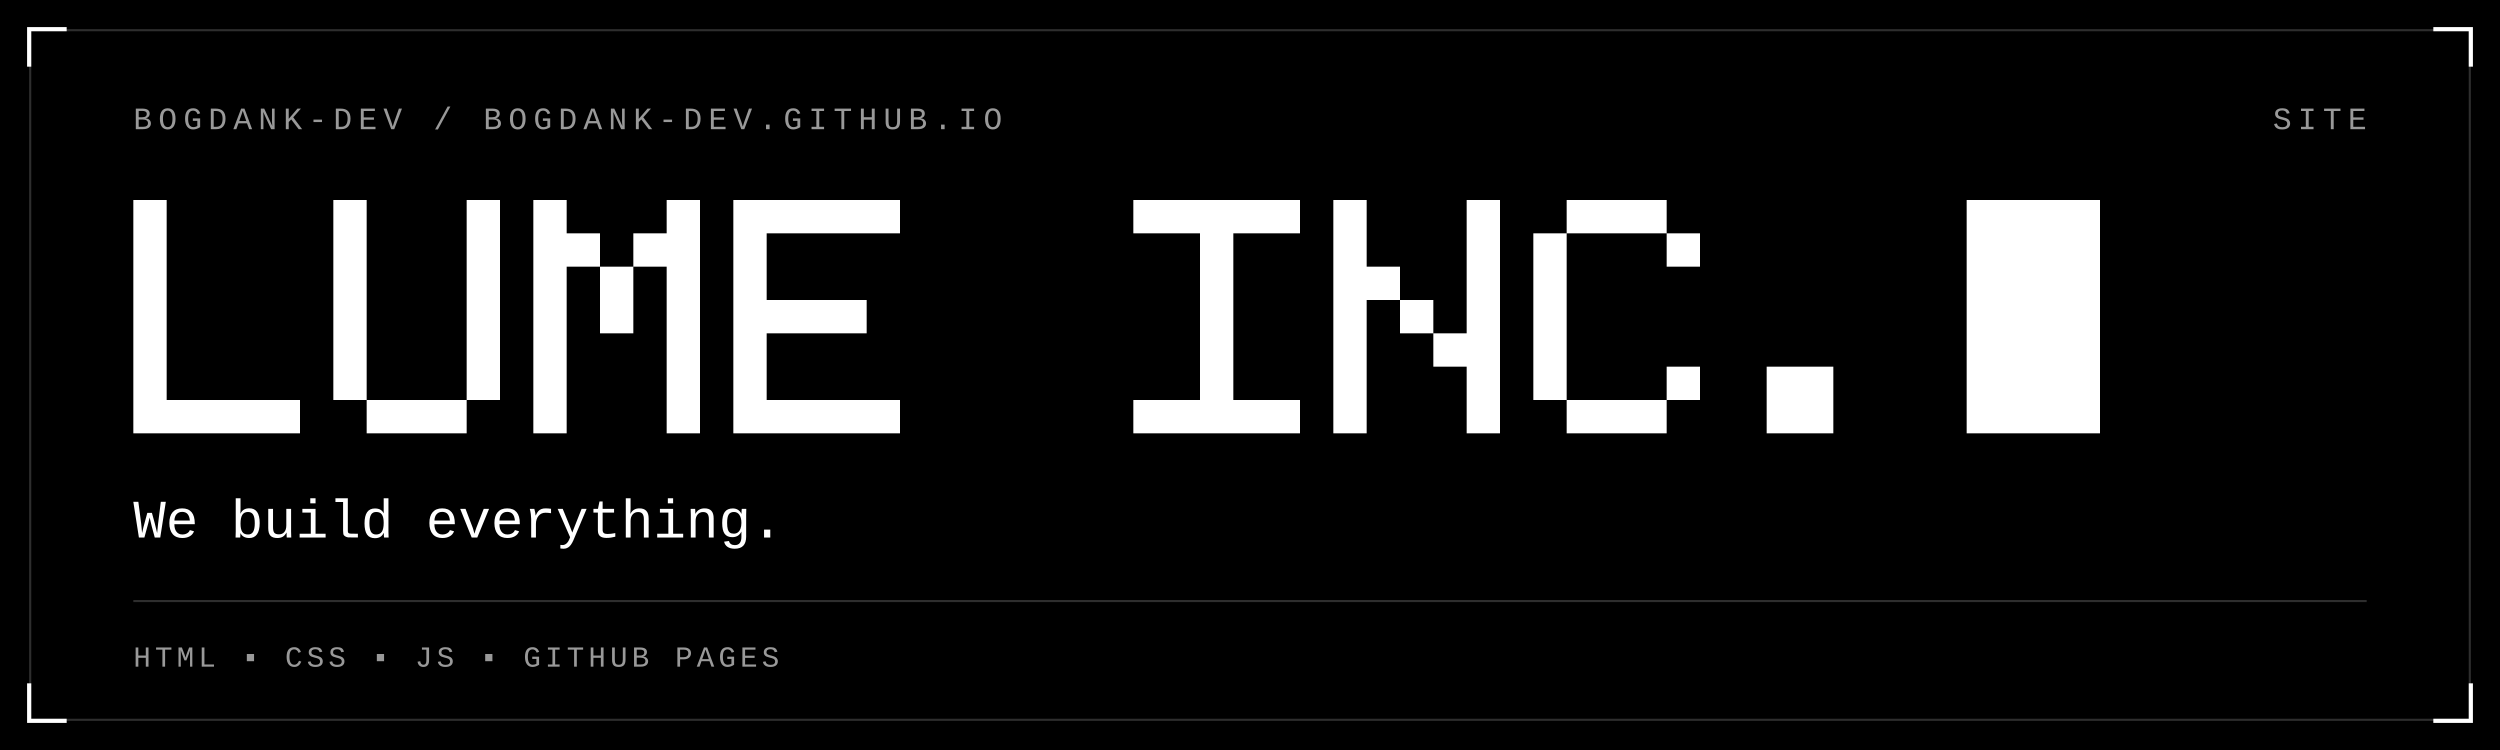
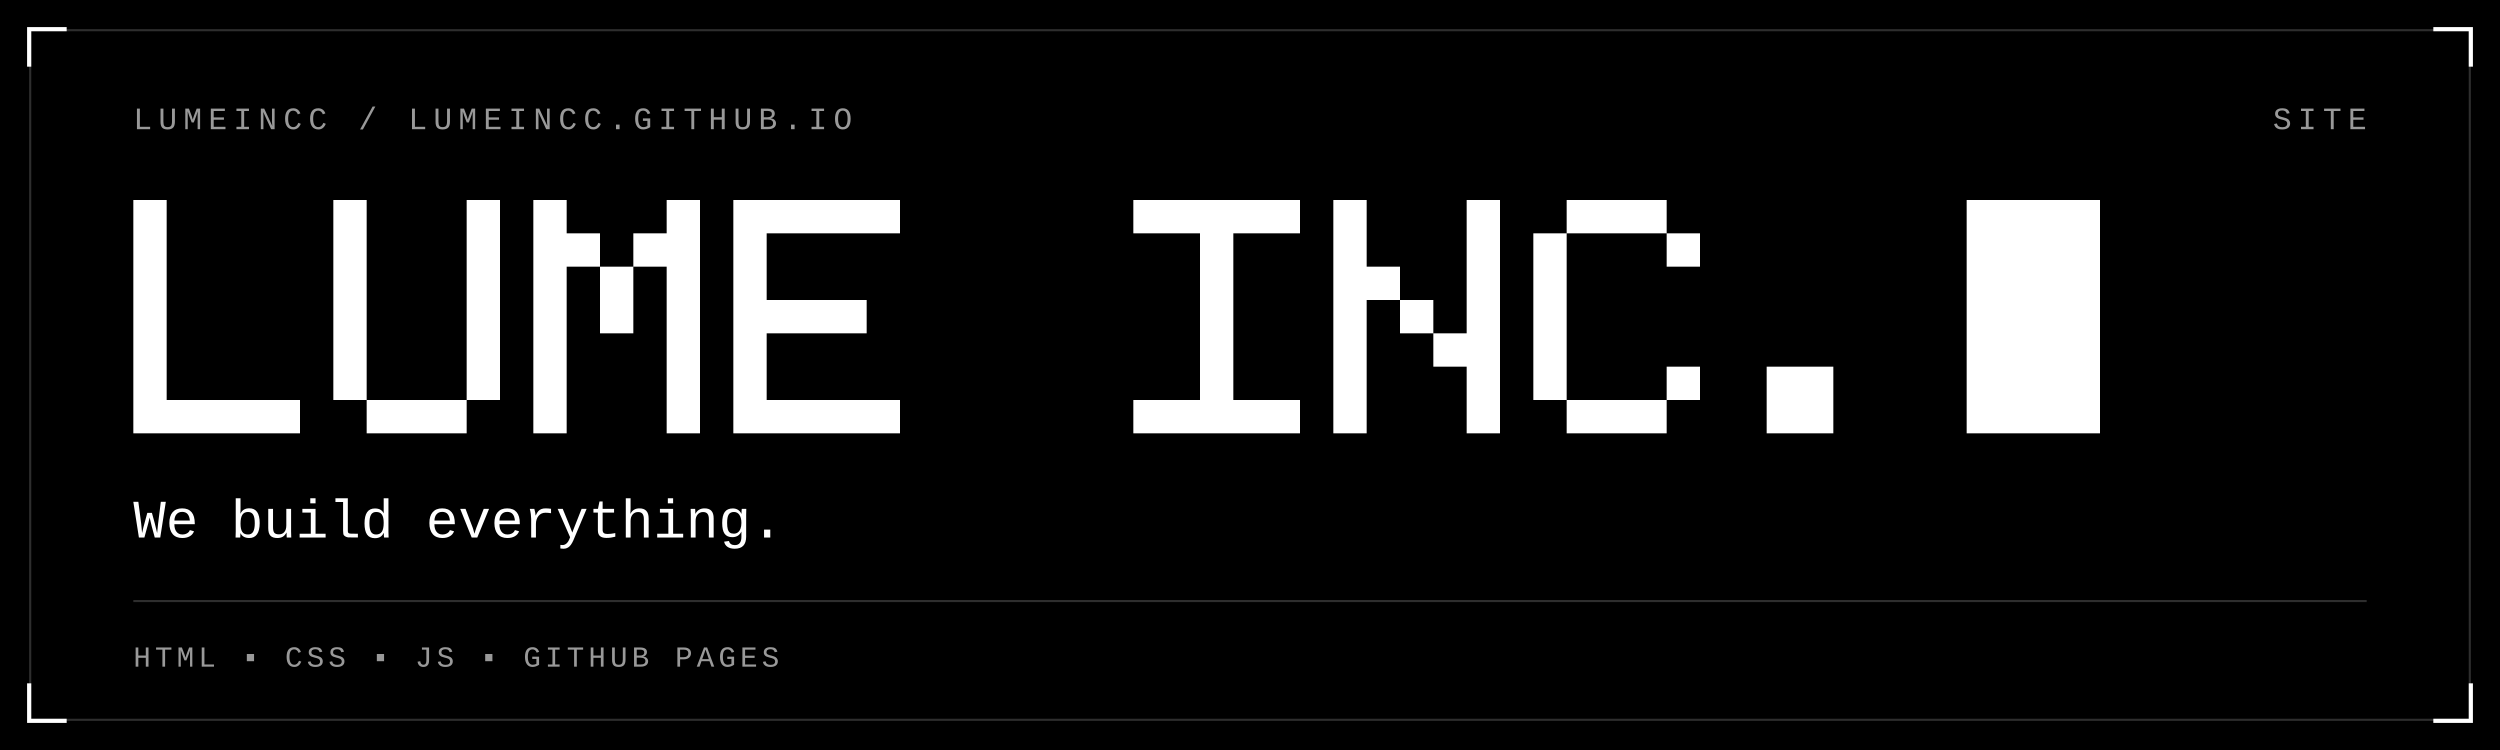
<svg xmlns="http://www.w3.org/2000/svg" viewBox="0 0 1200 360" width="1200" height="360" role="img" aria-label="LUME INC. We build everything.">
  <rect width="1200" height="360" fill="#000000" />
  <rect x="14.5" y="14.5" width="1171" height="331" fill="none" stroke="#ffffff" stroke-opacity="0.18" />
  <path d="M14 32V14H32" fill="none" stroke="#ffffff" stroke-width="2" />
  <path d="M1186 32V14H1168" fill="none" stroke="#ffffff" stroke-width="2" />
  <path d="M14 328V346H32" fill="none" stroke="#ffffff" stroke-width="2" />
  <path d="M1186 328V346H1168" fill="none" stroke="#ffffff" stroke-width="2" />
-   <text x="64" y="62" font-family="ui-monospace,SFMono-Regular,'SF Mono',Menlo,Consolas,'Liberation Mono','DejaVu Sans Mono',monospace" font-size="15" font-weight="400" fill="#ffffff" fill-opacity="0.6" letter-spacing="3" text-anchor="start">BOGDANK-DEV / BOGDANK-DEV.GITHUB.IO</text>
+   <text x="64" y="62" font-family="ui-monospace,SFMono-Regular,'SF Mono',Menlo,Consolas,'Liberation Mono','DejaVu Sans Mono',monospace" font-size="15" font-weight="400" fill="#ffffff" fill-opacity="0.6" letter-spacing="3" text-anchor="start">LUMEINCC / LUMEINCC.GITHUB.IO</text>
  <text x="1136" y="62" font-family="ui-monospace,SFMono-Regular,'SF Mono',Menlo,Consolas,'Liberation Mono','DejaVu Sans Mono',monospace" font-size="15" font-weight="400" fill="#ffffff" fill-opacity="0.6" letter-spacing="3" text-anchor="end">SITE</text>
  <g fill="#ffffff">
    <path d="M64 96h16v16h-16zM64 112h16v16h-16zM64 128h16v16h-16zM64 144h16v16h-16zM64 160h16v16h-16zM64 176h16v16h-16zM64 192h80v16h-80zM160 96h16v16h-16zM224 96h16v16h-16zM160 112h16v16h-16zM224 112h16v16h-16zM160 128h16v16h-16zM224 128h16v16h-16zM160 144h16v16h-16zM224 144h16v16h-16zM160 160h16v16h-16zM224 160h16v16h-16zM160 176h16v16h-16zM224 176h16v16h-16zM176 192h48v16h-48zM256 96h16v16h-16zM320 96h16v16h-16zM256 112h32v16h-32zM304 112h32v16h-32zM256 128h16v16h-16zM288 128h16v16h-16zM320 128h16v16h-16zM256 144h16v16h-16zM288 144h16v16h-16zM320 144h16v16h-16zM256 160h16v16h-16zM320 160h16v16h-16zM256 176h16v16h-16zM320 176h16v16h-16zM256 192h16v16h-16zM320 192h16v16h-16zM352 96h80v16h-80zM352 112h16v16h-16zM352 128h16v16h-16zM352 144h64v16h-64zM352 160h16v16h-16zM352 176h16v16h-16zM352 192h80v16h-80zM544 96h80v16h-80zM576 112h16v16h-16zM576 128h16v16h-16zM576 144h16v16h-16zM576 160h16v16h-16zM576 176h16v16h-16zM544 192h80v16h-80zM640 96h16v16h-16zM704 96h16v16h-16zM640 112h16v16h-16zM704 112h16v16h-16zM640 128h32v16h-32zM704 128h16v16h-16zM640 144h16v16h-16zM672 144h16v16h-16zM704 144h16v16h-16zM640 160h16v16h-16zM688 160h32v16h-32zM640 176h16v16h-16zM704 176h16v16h-16zM640 192h16v16h-16zM704 192h16v16h-16zM752 96h48v16h-48zM736 112h16v16h-16zM800 112h16v16h-16zM736 128h16v16h-16zM736 144h16v16h-16zM736 160h16v16h-16zM736 176h16v16h-16zM800 176h16v16h-16zM752 192h48v16h-48zM848 176h32v16h-32zM848 192h32v16h-32z" />
  </g>
  <rect x="944" y="96" width="64" height="112" fill="#ffffff">
    <animate attributeName="opacity" values="1;1;0;0" keyTimes="0;0.5;0.5;1" dur="1.1s" repeatCount="indefinite" />
  </rect>
  <text x="64" y="258" font-family="ui-monospace,SFMono-Regular,'SF Mono',Menlo,Consolas,'Liberation Mono','DejaVu Sans Mono',monospace" font-size="26" font-weight="400" fill="#ffffff" fill-opacity="1" letter-spacing="0" text-anchor="start">We build everything.</text>
  <rect x="64" y="288" width="1072" height="1" fill="#ffffff" fill-opacity="0.18" />
  <text x="64" y="320" font-family="ui-monospace,SFMono-Regular,'SF Mono',Menlo,Consolas,'Liberation Mono','DejaVu Sans Mono',monospace" font-size="14" font-weight="400" fill="#ffffff" fill-opacity="0.6" letter-spacing="2" text-anchor="start">HTML  ▪  CSS  ▪  JS  ▪  GITHUB PAGES</text>
</svg>
